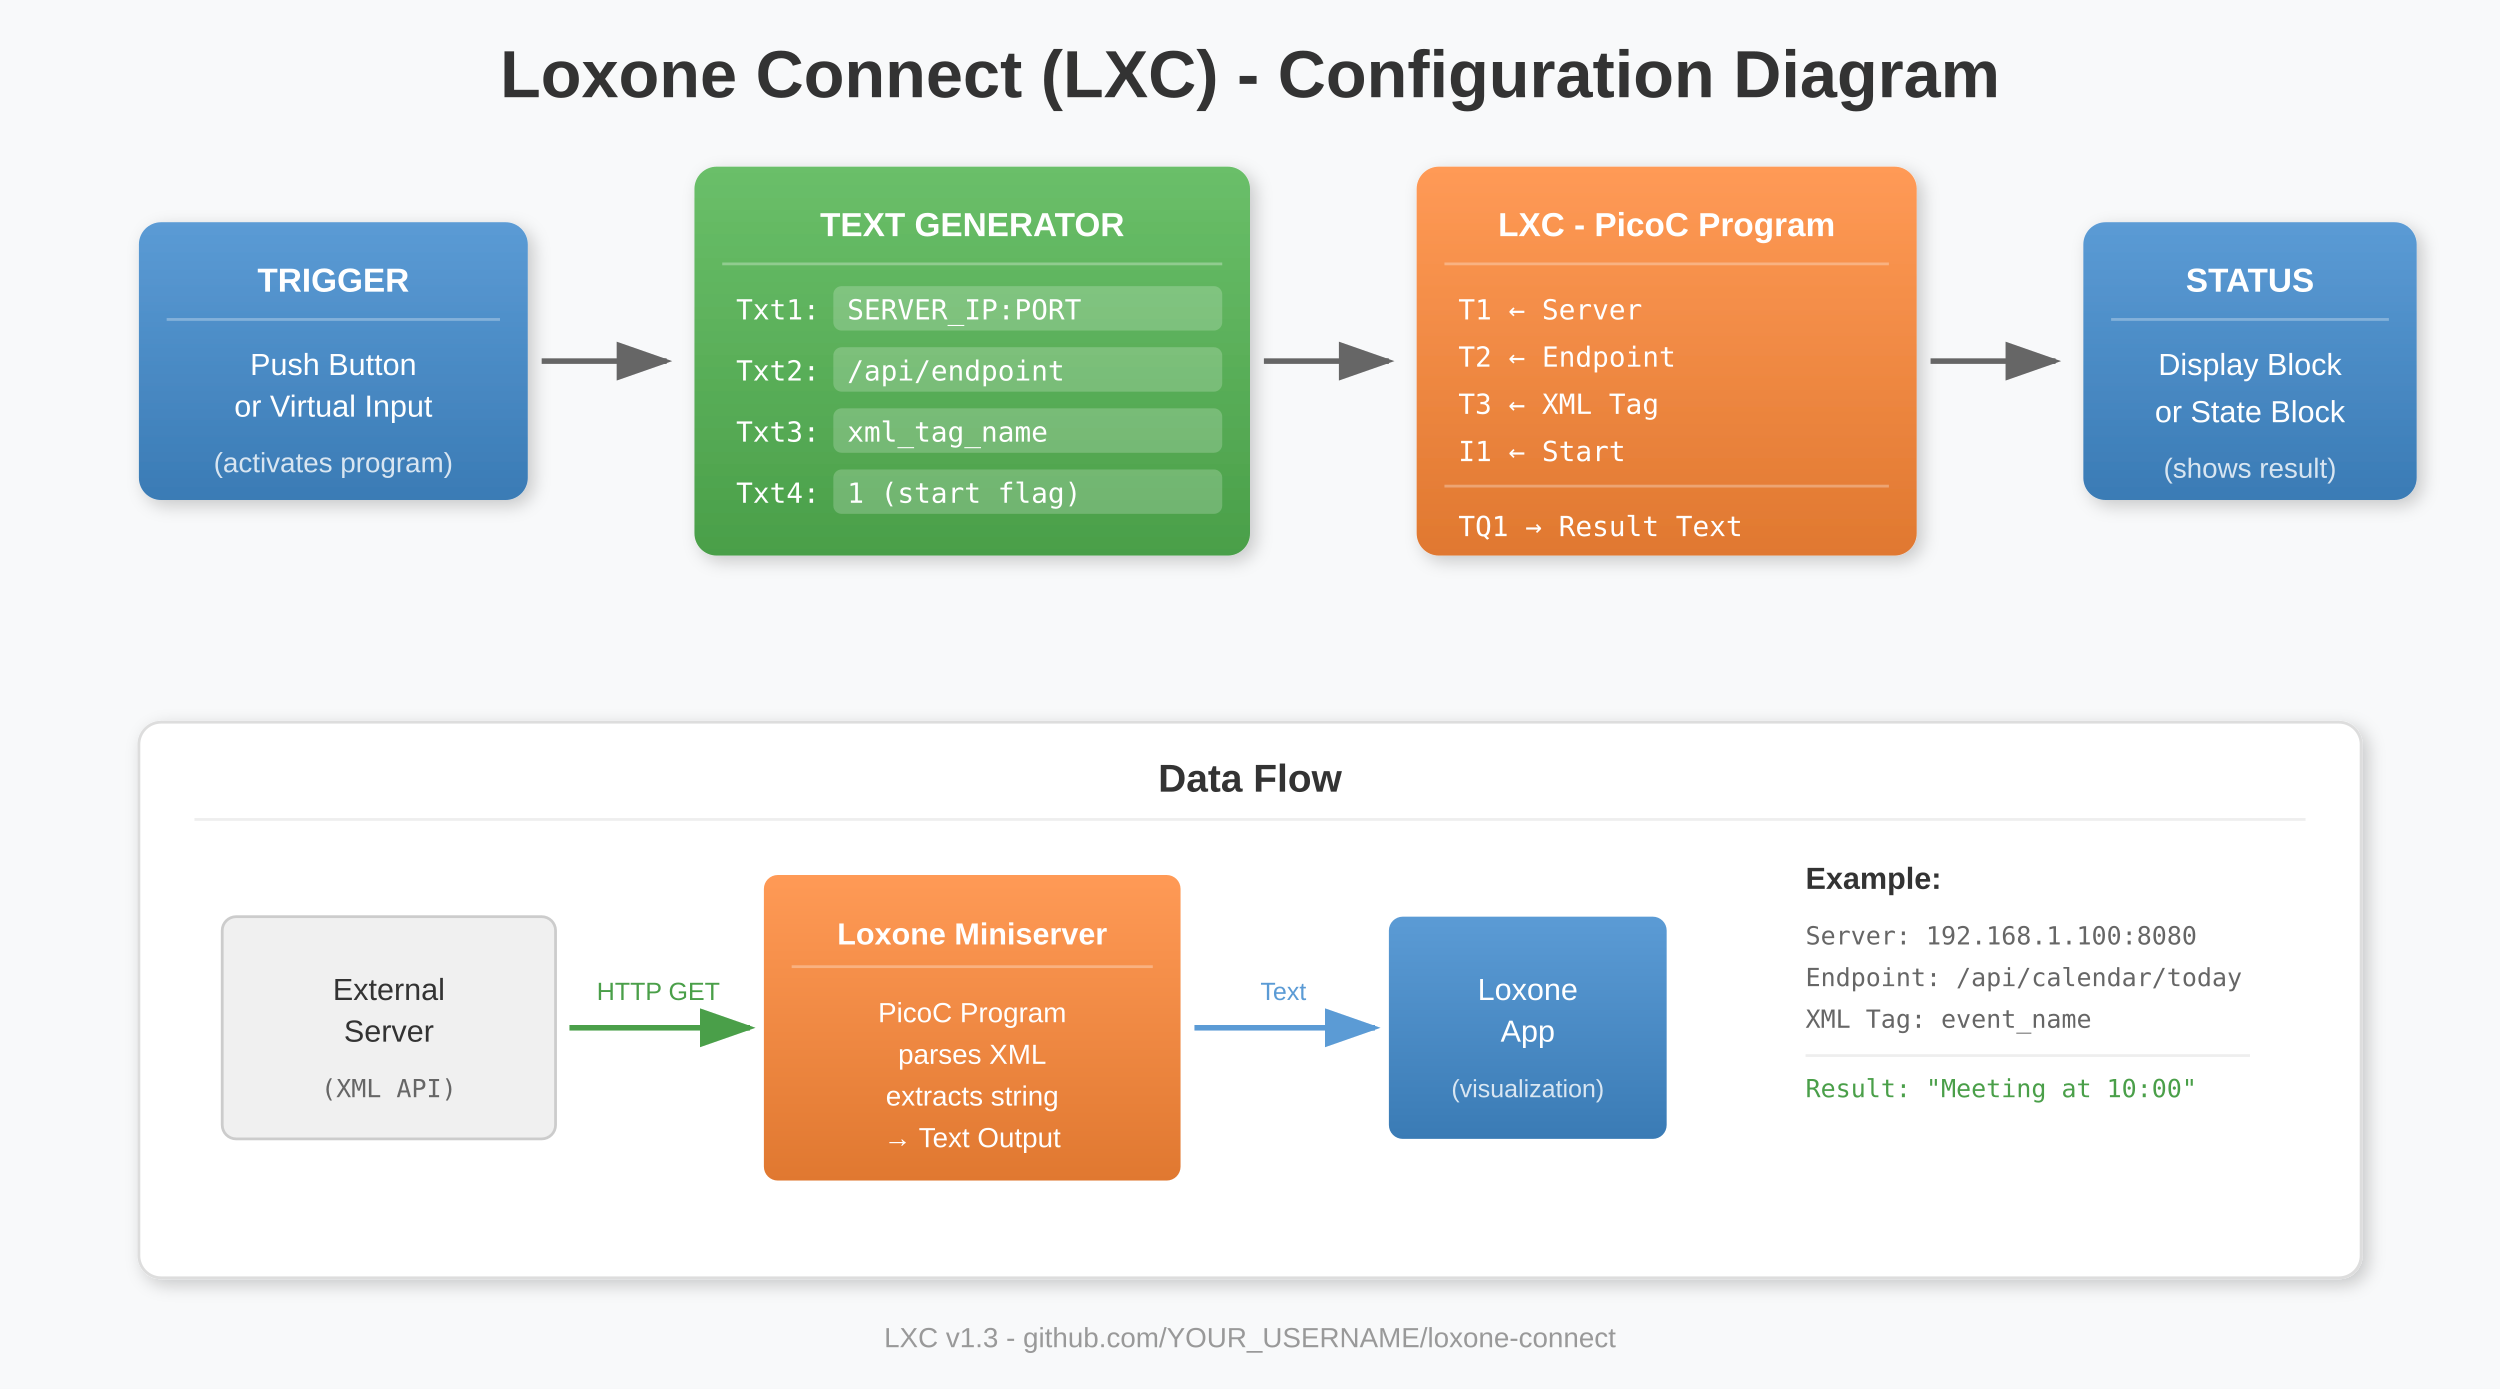
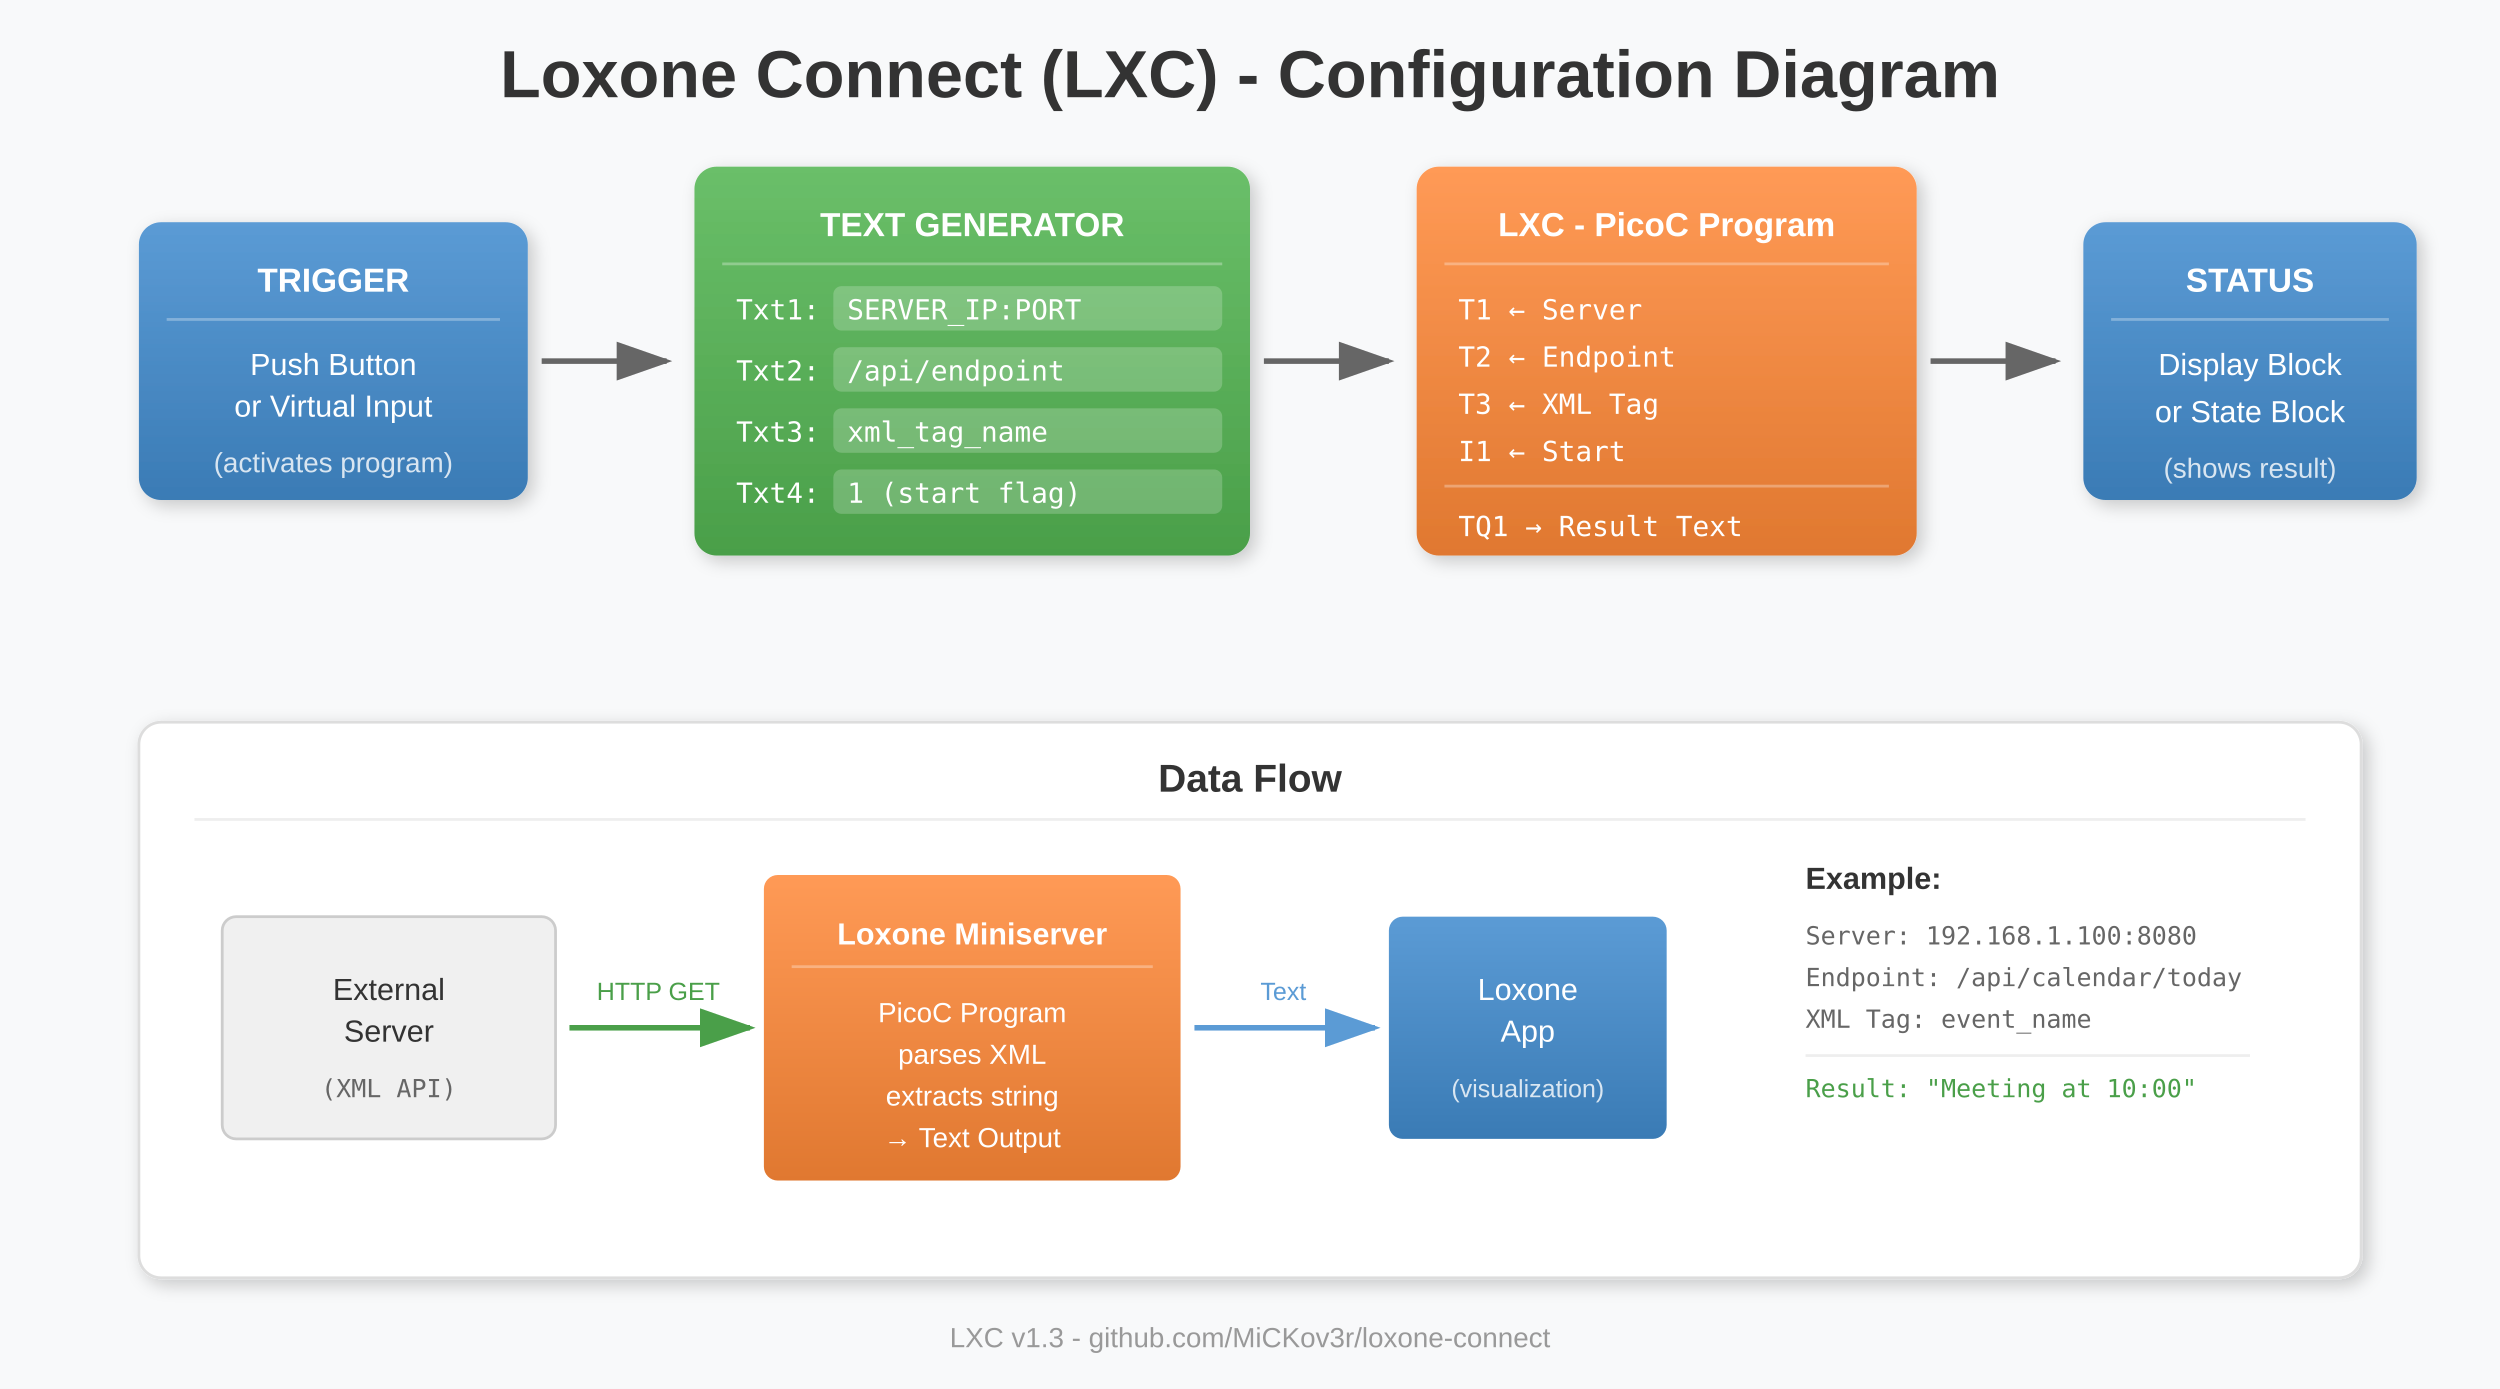
<svg xmlns="http://www.w3.org/2000/svg" viewBox="0 0 900 500">
  <defs>
    <filter id="shadow" x="-20%" y="-20%" width="140%" height="140%">
      <feDropShadow dx="2" dy="2" stdDeviation="3" flood-opacity="0.2" />
    </filter>
    <linearGradient id="greenGrad" x1="0%" y1="0%" x2="0%" y2="100%">
      <stop offset="0%" style="stop-color:#6abf69" />
      <stop offset="100%" style="stop-color:#4a9f49" />
    </linearGradient>
    <linearGradient id="orangeGrad" x1="0%" y1="0%" x2="0%" y2="100%">
      <stop offset="0%" style="stop-color:#ff9a56" />
      <stop offset="100%" style="stop-color:#e07830" />
    </linearGradient>
    <linearGradient id="blueGrad" x1="0%" y1="0%" x2="0%" y2="100%">
      <stop offset="0%" style="stop-color:#5b9bd5" />
      <stop offset="100%" style="stop-color:#3a7bb5" />
    </linearGradient>
  </defs>
  <rect width="900" height="500" fill="#f8f9fa" />
  <text x="450" y="35" font-family="Arial, sans-serif" font-size="24" font-weight="bold" fill="#333" text-anchor="middle">Loxone Connect (LXC) - Configuration Diagram</text>
  <g transform="translate(50, 80)">
    <rect width="140" height="100" rx="8" fill="url(#blueGrad)" filter="url(#shadow)" />
    <text x="70" y="25" font-family="Arial, sans-serif" font-size="12" fill="white" text-anchor="middle" font-weight="bold">TRIGGER</text>
    <line x1="10" y1="35" x2="130" y2="35" stroke="rgba(255,255,255,0.3)" stroke-width="1" />
    <text x="70" y="55" font-family="Arial, sans-serif" font-size="11" fill="white" text-anchor="middle">Push Button</text>
    <text x="70" y="70" font-family="Arial, sans-serif" font-size="11" fill="white" text-anchor="middle">or Virtual Input</text>
    <text x="70" y="90" font-family="Arial, sans-serif" font-size="10" fill="rgba(255,255,255,0.8)" text-anchor="middle">(activates program)</text>
  </g>
  <path d="M 195 130 L 240 130" stroke="#666" stroke-width="2" fill="none" marker-end="url(#arrowhead)" />
  <defs>
    <marker id="arrowhead" markerWidth="10" markerHeight="7" refX="9" refY="3.5" orient="auto">
      <polygon points="0 0, 10 3.5, 0 7" fill="#666" />
    </marker>
  </defs>
  <g transform="translate(250, 60)">
    <rect width="200" height="140" rx="8" fill="url(#greenGrad)" filter="url(#shadow)" />
    <text x="100" y="25" font-family="Arial, sans-serif" font-size="12" fill="white" text-anchor="middle" font-weight="bold">TEXT GENERATOR</text>
    <line x1="10" y1="35" x2="190" y2="35" stroke="rgba(255,255,255,0.3)" stroke-width="1" />
    <text x="15" y="55" font-family="monospace" font-size="10" fill="white">Txt1:</text>
    <rect x="50" y="43" width="140" height="16" rx="3" fill="rgba(255,255,255,0.2)" />
    <text x="55" y="55" font-family="monospace" font-size="10" fill="white">SERVER_IP:PORT</text>
    <text x="15" y="77" font-family="monospace" font-size="10" fill="white">Txt2:</text>
    <rect x="50" y="65" width="140" height="16" rx="3" fill="rgba(255,255,255,0.2)" />
    <text x="55" y="77" font-family="monospace" font-size="10" fill="white">/api/endpoint</text>
    <text x="15" y="99" font-family="monospace" font-size="10" fill="white">Txt3:</text>
    <rect x="50" y="87" width="140" height="16" rx="3" fill="rgba(255,255,255,0.2)" />
    <text x="55" y="99" font-family="monospace" font-size="10" fill="white">xml_tag_name</text>
    <text x="15" y="121" font-family="monospace" font-size="10" fill="white">Txt4:</text>
    <rect x="50" y="109" width="140" height="16" rx="3" fill="rgba(255,255,255,0.2)" />
    <text x="55" y="121" font-family="monospace" font-size="10" fill="white">1 (start flag)</text>
  </g>
  <path d="M 455 130 L 500 130" stroke="#666" stroke-width="2" fill="none" marker-end="url(#arrowhead)" />
  <g transform="translate(510, 60)">
    <rect width="180" height="140" rx="8" fill="url(#orangeGrad)" filter="url(#shadow)" />
    <text x="90" y="25" font-family="Arial, sans-serif" font-size="12" fill="white" text-anchor="middle" font-weight="bold">LXC - PicoC Program</text>
    <line x1="10" y1="35" x2="170" y2="35" stroke="rgba(255,255,255,0.3)" stroke-width="1" />
    <text x="15" y="55" font-family="monospace" font-size="10" fill="white">T1 ← Server</text>
    <text x="15" y="72" font-family="monospace" font-size="10" fill="white">T2 ← Endpoint</text>
    <text x="15" y="89" font-family="monospace" font-size="10" fill="white">T3 ← XML Tag</text>
    <text x="15" y="106" font-family="monospace" font-size="10" fill="white">I1 ← Start</text>
    <line x1="10" y1="115" x2="170" y2="115" stroke="rgba(255,255,255,0.3)" stroke-width="1" />
    <text x="15" y="133" font-family="monospace" font-size="10" fill="white">TQ1 → Result Text</text>
  </g>
  <path d="M 695 130 L 740 130" stroke="#666" stroke-width="2" fill="none" marker-end="url(#arrowhead)" />
  <g transform="translate(750, 80)">
    <rect width="120" height="100" rx="8" fill="url(#blueGrad)" filter="url(#shadow)" />
    <text x="60" y="25" font-family="Arial, sans-serif" font-size="12" fill="white" text-anchor="middle" font-weight="bold">STATUS</text>
    <line x1="10" y1="35" x2="110" y2="35" stroke="rgba(255,255,255,0.3)" stroke-width="1" />
    <text x="60" y="55" font-family="Arial, sans-serif" font-size="11" fill="white" text-anchor="middle">Display Block</text>
    <text x="60" y="72" font-family="Arial, sans-serif" font-size="11" fill="white" text-anchor="middle">or State Block</text>
    <text x="60" y="92" font-family="Arial, sans-serif" font-size="10" fill="rgba(255,255,255,0.8)" text-anchor="middle">(shows result)</text>
  </g>
  <g transform="translate(50, 260)">
    <rect width="800" height="200" rx="8" fill="white" stroke="#ddd" stroke-width="1" filter="url(#shadow)" />
    <text x="400" y="25" font-family="Arial, sans-serif" font-size="14" font-weight="bold" fill="#333" text-anchor="middle">Data Flow</text>
    <line x1="20" y1="35" x2="780" y2="35" stroke="#eee" stroke-width="1" />
    <rect x="30" y="70" width="120" height="80" rx="5" fill="#f0f0f0" stroke="#ccc" />
    <text x="90" y="100" font-family="Arial, sans-serif" font-size="11" fill="#333" text-anchor="middle">External</text>
    <text x="90" y="115" font-family="Arial, sans-serif" font-size="11" fill="#333" text-anchor="middle">Server</text>
    <text x="90" y="135" font-family="monospace" font-size="9" fill="#666" text-anchor="middle">(XML API)</text>
    <path d="M 155 110 L 220 110" stroke="#4a9f49" stroke-width="2" fill="none" marker-end="url(#arrowGreen)" />
    <text x="187" y="100" font-family="Arial, sans-serif" font-size="9" fill="#4a9f49" text-anchor="middle">HTTP GET</text>
    <defs>
      <marker id="arrowGreen" markerWidth="10" markerHeight="7" refX="9" refY="3.5" orient="auto">
        <polygon points="0 0, 10 3.5, 0 7" fill="#4a9f49" />
      </marker>
    </defs>
    <rect x="225" y="55" width="150" height="110" rx="5" fill="url(#orangeGrad)" />
    <text x="300" y="80" font-family="Arial, sans-serif" font-size="11" fill="white" text-anchor="middle" font-weight="bold">Loxone Miniserver</text>
    <line x1="235" y1="88" x2="365" y2="88" stroke="rgba(255,255,255,0.3)" />
    <text x="300" y="108" font-family="Arial, sans-serif" font-size="10" fill="white" text-anchor="middle">PicoC Program</text>
    <text x="300" y="123" font-family="Arial, sans-serif" font-size="10" fill="white" text-anchor="middle">parses XML</text>
    <text x="300" y="138" font-family="Arial, sans-serif" font-size="10" fill="white" text-anchor="middle">extracts string</text>
    <text x="300" y="153" font-family="Arial, sans-serif" font-size="10" fill="white" text-anchor="middle">→ Text Output</text>
    <path d="M 380 110 L 445 110" stroke="#5b9bd5" stroke-width="2" fill="none" marker-end="url(#arrowBlue)" />
    <text x="412" y="100" font-family="Arial, sans-serif" font-size="9" fill="#5b9bd5" text-anchor="middle">Text</text>
    <defs>
      <marker id="arrowBlue" markerWidth="10" markerHeight="7" refX="9" refY="3.5" orient="auto">
        <polygon points="0 0, 10 3.5, 0 7" fill="#5b9bd5" />
      </marker>
    </defs>
    <rect x="450" y="70" width="100" height="80" rx="5" fill="url(#blueGrad)" />
    <text x="500" y="100" font-family="Arial, sans-serif" font-size="11" fill="white" text-anchor="middle">Loxone</text>
    <text x="500" y="115" font-family="Arial, sans-serif" font-size="11" fill="white" text-anchor="middle">App</text>
    <text x="500" y="135" font-family="Arial, sans-serif" font-size="9" fill="rgba(255,255,255,0.8)" text-anchor="middle">(visualization)</text>
    <g transform="translate(600, 60)">
      <text x="0" y="0" font-family="Arial, sans-serif" font-size="11" font-weight="bold" fill="#333">Example:</text>
      <text x="0" y="20" font-family="monospace" font-size="9" fill="#666">Server: 192.168.1.100:8080</text>
      <text x="0" y="35" font-family="monospace" font-size="9" fill="#666">Endpoint: /api/calendar/today</text>
      <text x="0" y="50" font-family="monospace" font-size="9" fill="#666">XML Tag: event_name</text>
      <line x1="0" y1="60" x2="160" y2="60" stroke="#eee" />
      <text x="0" y="75" font-family="monospace" font-size="9" fill="#4a9f49">Result: "Meeting at 10:00"</text>
    </g>
  </g>
-   <text x="450" y="485" font-family="Arial, sans-serif" font-size="10" fill="#999" text-anchor="middle">LXC v1.3 - github.com/YOUR_USERNAME/loxone-connect</text>
+   <text x="450" y="485" font-family="Arial, sans-serif" font-size="10" fill="#999" text-anchor="middle">LXC v1.3 - github.com/MiCKov3r/loxone-connect</text>
</svg>
